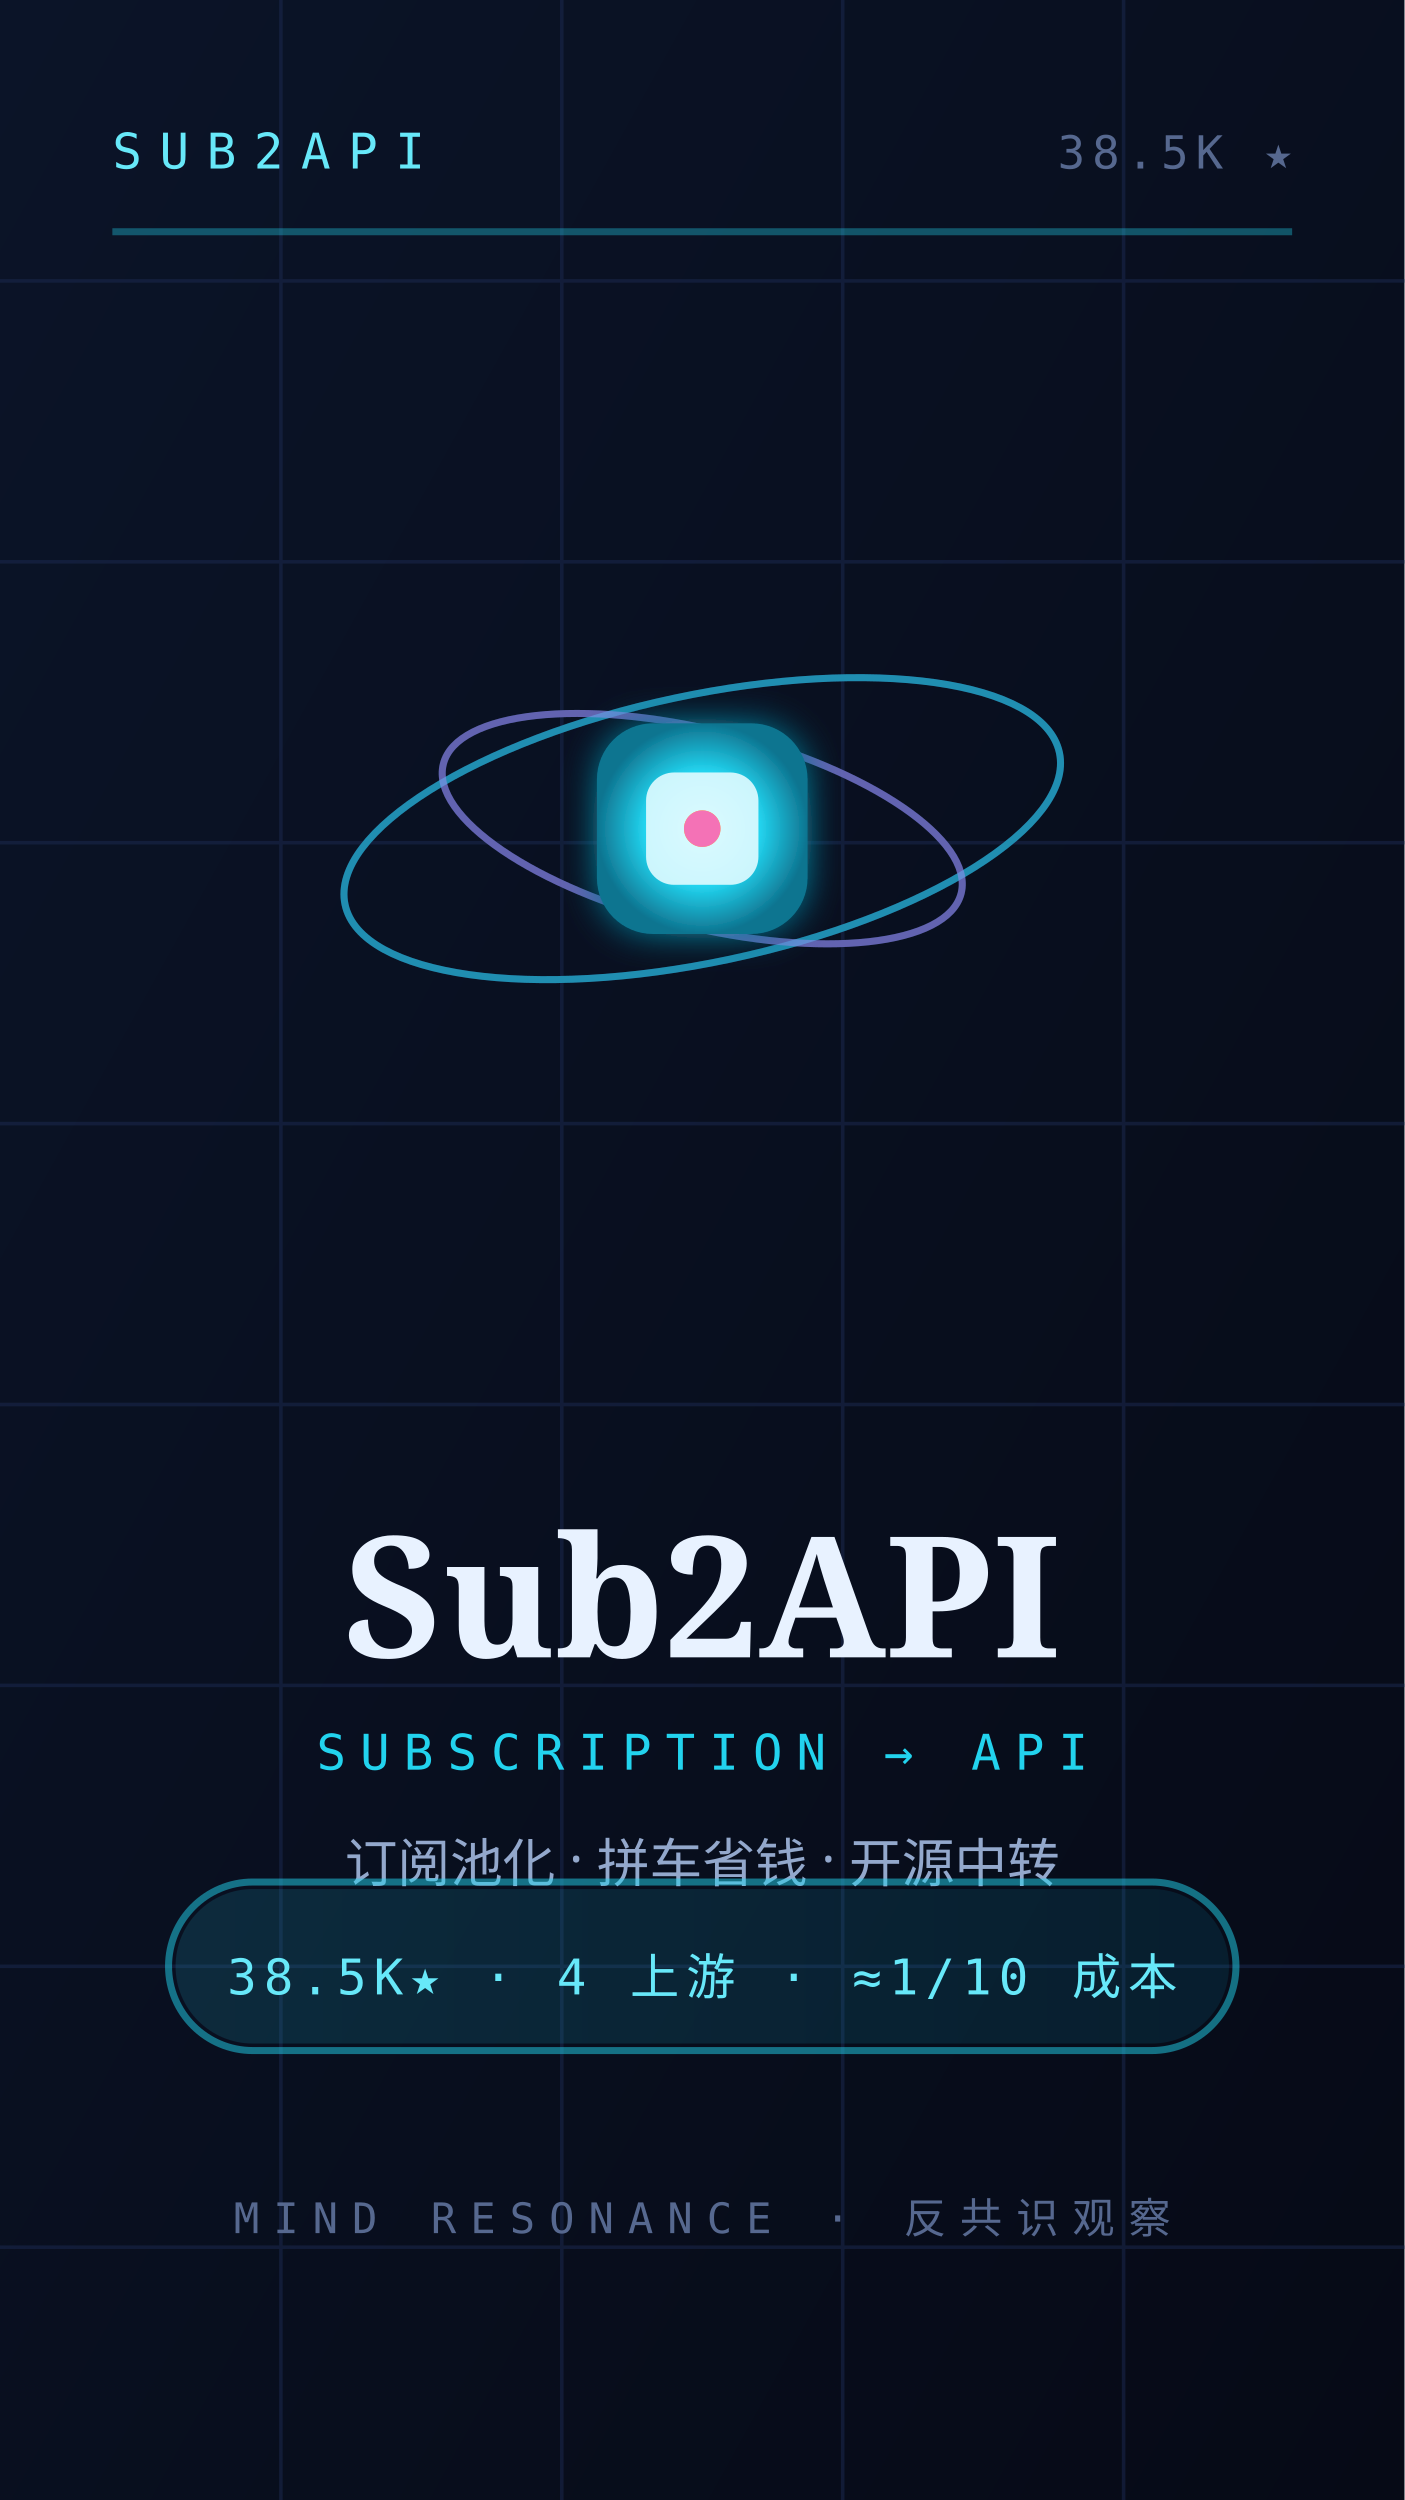
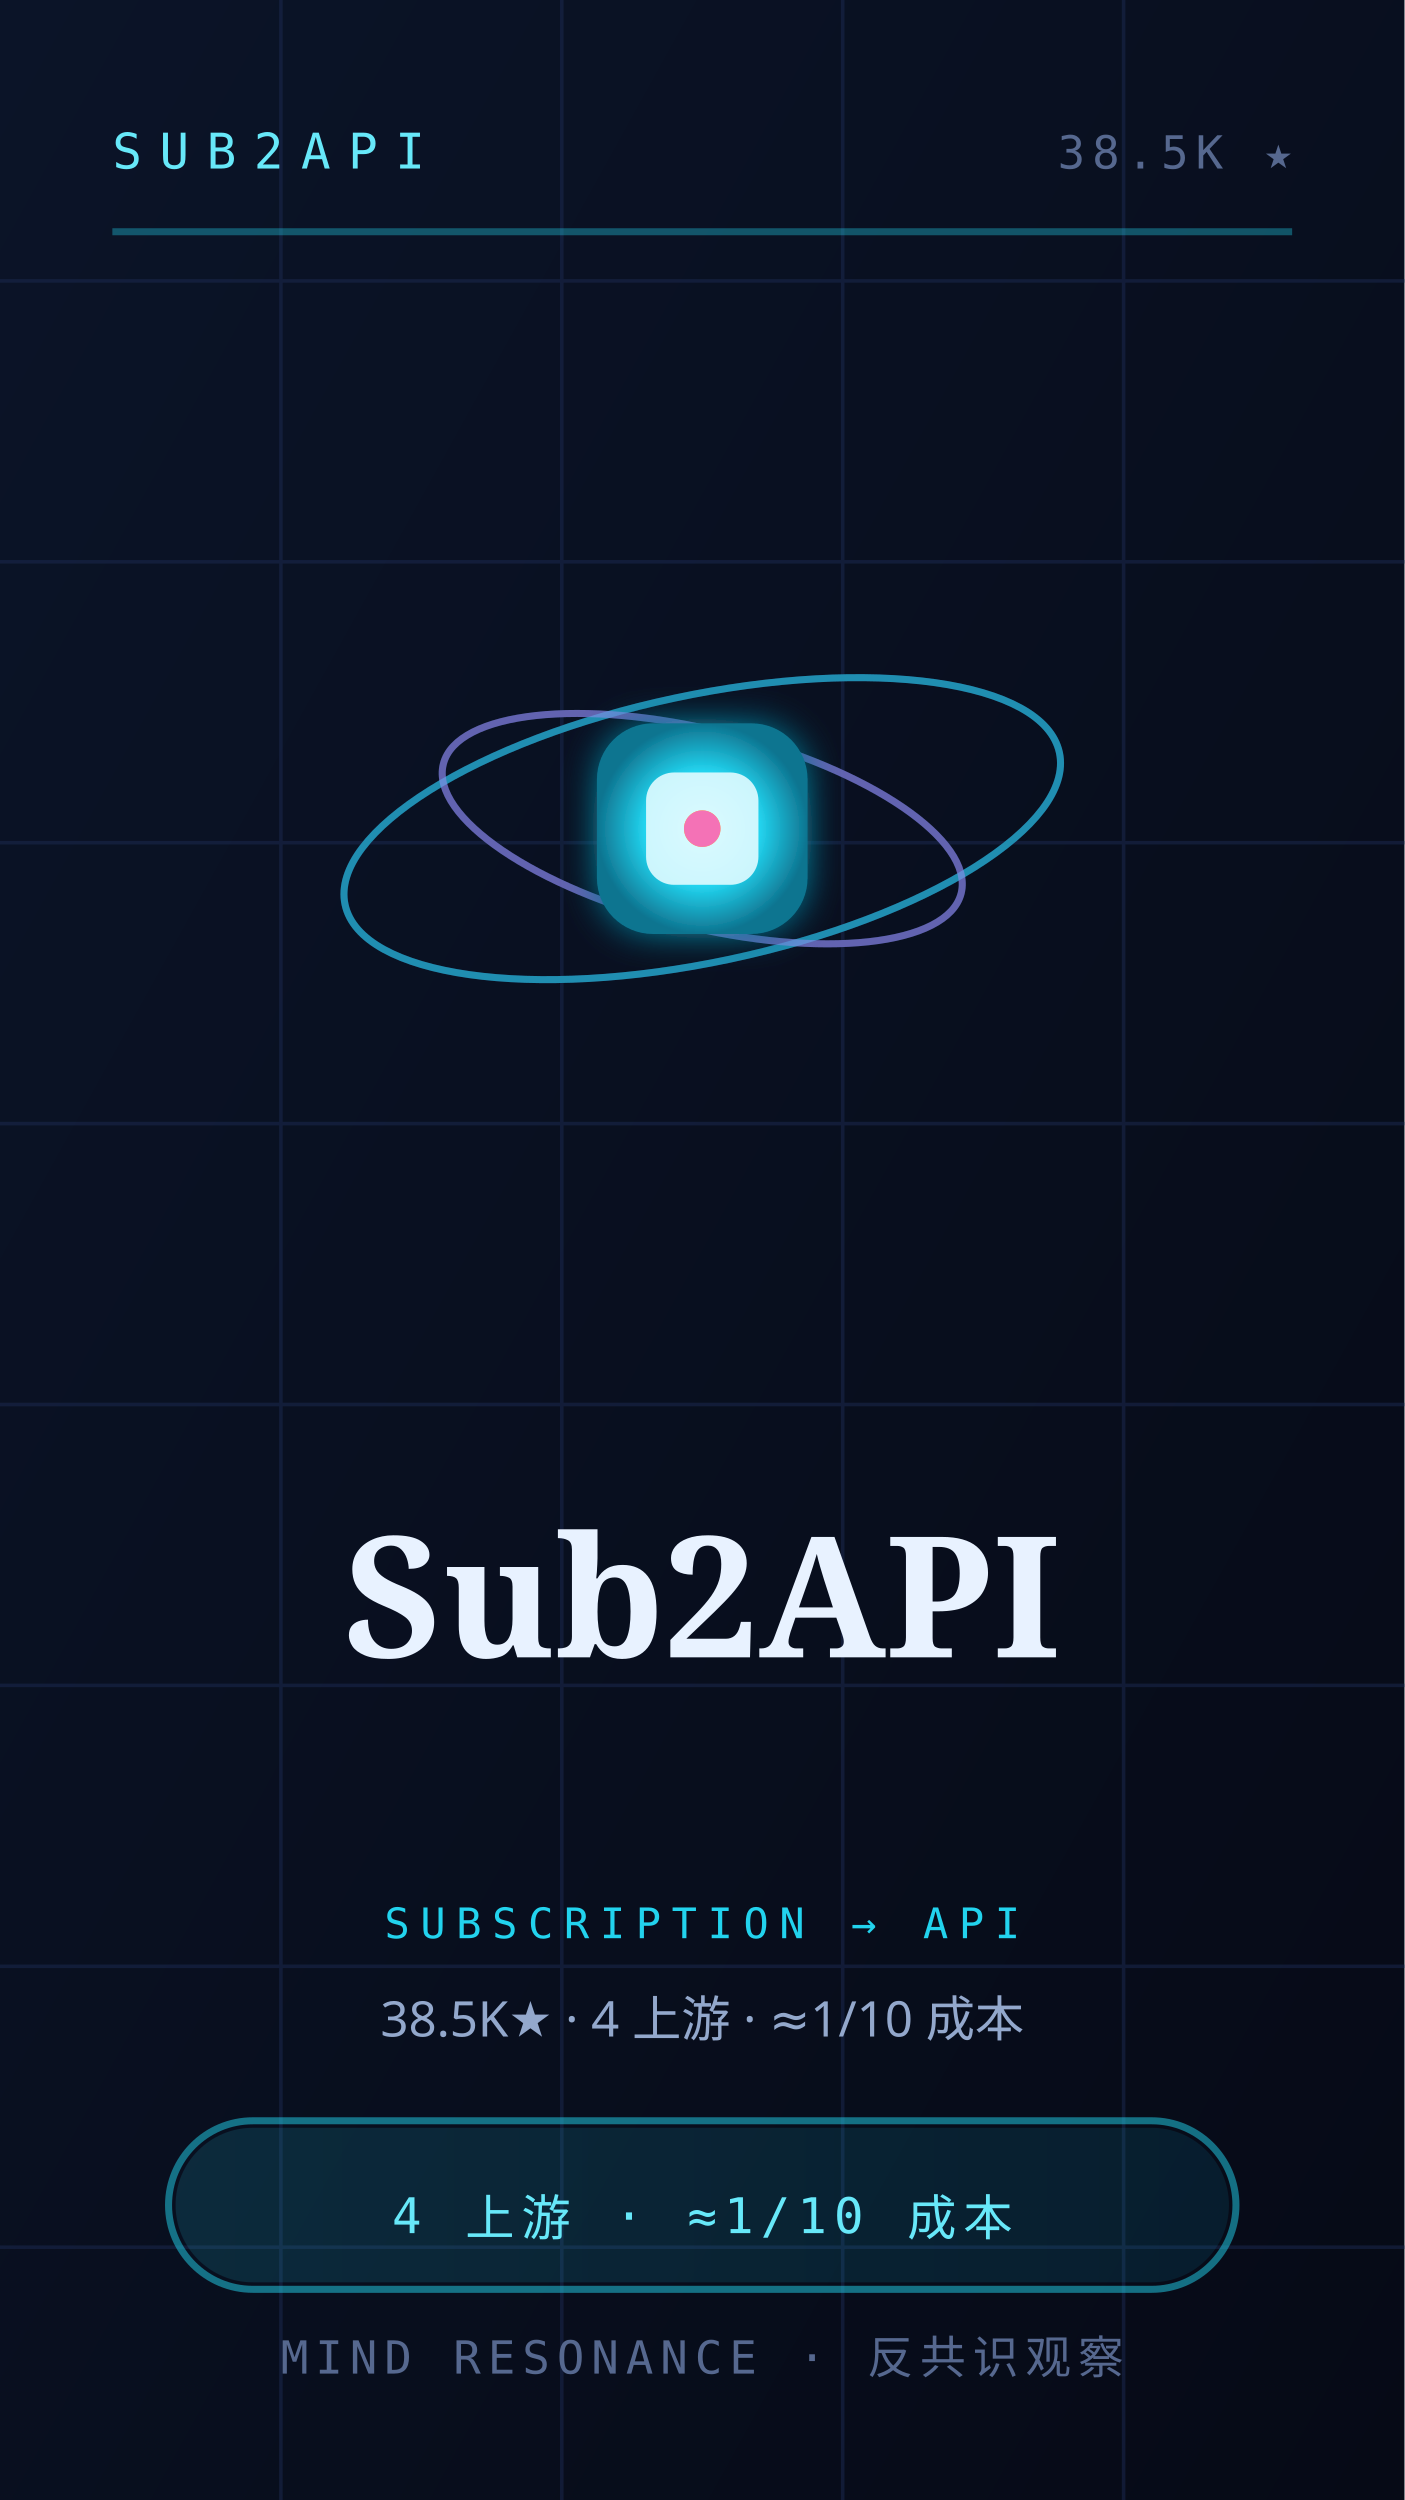
<svg xmlns="http://www.w3.org/2000/svg" width="200" height="356" viewBox="0 0 200 356">
  <defs>
    <linearGradient id="bg" x1="0" y1="0" x2="1" y2="1">
      <stop offset="0" stop-color="#0B1428" />
      <stop offset="1" stop-color="#060A16" />
    </linearGradient>
    <radialGradient id="core" cx="50%" cy="50%" r="50%">
      <stop offset="0" stop-color="#A5F3FC" />
      <stop offset="55%" stop-color="#22D3EE" />
      <stop offset="100%" stop-color="#0E7490" />
    </radialGradient>
    <linearGradient id="bar" x1="0" y1="0" x2="1" y2="0">
      <stop offset="0" stop-color="#22D3EE" />
      <stop offset="1" stop-color="#0891B2" />
    </linearGradient>
    <filter id="glow" x="-50%" y="-50%" width="200%" height="200%">
      <feGaussianBlur stdDeviation="2.5" result="b" />
      <feMerge>
        <feMergeNode in="b" />
        <feMergeNode in="SourceGraphic" />
      </feMerge>
    </filter>
  </defs>
  <rect width="200" height="356" fill="url(#bg)" />
  <g stroke="#1B2A52" stroke-width="0.5" opacity="0.5">
    <path d="M0 40 H200 M0 80 H200 M0 120 H200 M0 160 H200 M0 200 H200 M0 240 H200 M0 280 H200 M0 320 H200" />
    <path d="M40 0 V356 M80 0 V356 M120 0 V356 M160 0 V356" />
  </g>
  <line x1="16" y1="33" x2="184" y2="33" stroke="#22D3EE" stroke-width="1" opacity="0.35" />
  <text x="16" y="24" font-family="monospace" font-size="7" fill="#67E8F9" letter-spacing="2.5">SUB2API</text>
  <text x="184" y="24" font-family="monospace" font-size="6.5" fill="#56688F" text-anchor="end" letter-spacing="1">38.5K ★</text>
  <g transform="translate(100,118)">
    <ellipse rx="52" ry="19" fill="none" stroke="#1D3A66" stroke-width="1" transform="rotate(-12)" />
    <ellipse rx="38" ry="14" fill="none" stroke="#1D3A66" stroke-width="1" transform="rotate(14)" />
    <g>
      <animateTransform attributeName="transform" type="rotate" from="0 0 0" to="360 0 0" dur="14s" repeatCount="indefinite" />
      <ellipse rx="52" ry="19" fill="none" stroke="#22D3EE" stroke-width="1" opacity="0.55" transform="rotate(-12)" />
      <circle r="3.2" fill="#22D3EE">
        <animateMotion dur="8s" repeatCount="indefinite" path="M-52,0 A52,19 -12 1,1 -51.9,-0.1 Z" />
      </circle>
    </g>
    <g>
      <animateTransform attributeName="transform" type="rotate" from="360 0 0" to="0 0 0" dur="11s" repeatCount="indefinite" />
      <ellipse rx="38" ry="14" fill="none" stroke="#A78BFA" stroke-width="1" opacity="0.5" transform="rotate(14)" />
      <circle r="2.8" fill="#A78BFA">
        <animateMotion dur="6.5s" repeatCount="indefinite" path="M-38,0 A38,14 14 1,1 -37.9,-0.1 Z" />
      </circle>
    </g>
    <rect x="-15" y="-15" width="30" height="30" rx="8" fill="url(#core)" filter="url(#glow)">
      <animate attributeName="opacity" values="1;0.75;1" dur="2.4s" repeatCount="indefinite" />
    </rect>
    <rect x="-8" y="-8" width="16" height="16" rx="4" fill="#E0FBFF" opacity="0.9">
      <animate attributeName="transform" type="scale" values="1;1.15;1" dur="2.4s" repeatCount="indefinite" additive="sum" />
      <animateTransform attributeName="transform" type="rotate" from="0 0 0" to="120 0 0" dur="6s" repeatCount="indefinite" additive="sum" />
    </rect>
    <circle r="2.6" fill="#FBBF24">
      <animateMotion dur="5.5s" repeatCount="indefinite" path="M0,-46 A46,46 0 1,1 -0.1,-46 Z" />
    </circle>
    <circle r="2.6" fill="#F472B6">
      <animateMotion dur="6.5s" repeatCount="indefinite" path="M0,46 A46,46 0 1,1 0.1,46 Z" />
    </circle>
    <circle r="2.2" fill="#E0FBFF" opacity="0">
      <animate attributeName="opacity" values="0;1;1;0;0" dur="3.2s" repeatCount="indefinite" />
      <animateMotion dur="3.2s" repeatCount="indefinite" path="M0,-44 L0,-8" />
      <animate attributeName="r" values="1.6;2.6;3.2" dur="3.2s" repeatCount="indefinite" />
    </circle>
    <circle r="2.2" fill="#E0FBFF" opacity="0">
      <animate attributeName="opacity" values="0;0;1;1;0" dur="3.2s" begin="1.6s" repeatCount="indefinite" />
      <animateMotion dur="3.2s" begin="1.6s" repeatCount="indefinite" path="M44,10 L18,4" />
      <animate attributeName="r" values="1.6;2.6;3.2" dur="3.2s" begin="1.6s" repeatCount="indefinite" />
    </circle>
  </g>
  <text x="100" y="236" text-anchor="middle" font-family="Georgia,serif" font-size="24" font-weight="bold" fill="#E8F2FF">Sub2API</text>
-   <text x="100" y="252" text-anchor="middle" font-family="monospace" font-size="7" fill="#22D3EE" letter-spacing="2">SUBSCRIPTION → API</text>
-   <text x="100" y="268" text-anchor="middle" font-family="sans-serif" font-size="7.5" fill="#93A8CC">订阅池化 · 拼车省钱 · 开源中转</text>
-   <rect x="24" y="268" width="152" height="24" rx="12" fill="none" stroke="#22D3EE" stroke-width="1" opacity="0.5" />
-   <rect x="25" y="269" width="150" height="22" rx="11" fill="url(#bar)" opacity="0.14" />
-   <text x="100" y="284" text-anchor="middle" font-family="monospace" font-size="7" fill="#67E8F9" letter-spacing="1">38.5K★ · 4 上游 · ≈1/10 成本</text>
-   <text x="100" y="318" text-anchor="middle" font-family="monospace" font-size="6" fill="#56688F" letter-spacing="2">MIND RESONANCE · 反共识观察</text>
+   <text x="100" y="276" text-anchor="middle" font-family="monospace" font-size="6" fill="#22D3EE" letter-spacing="1.5">SUBSCRIPTION → API</text>
+   <rect x="24" y="302" width="152" height="24" rx="12" fill="none" stroke="#22D3EE" stroke-width="1" opacity="0.5" />
+   <rect x="25" y="303" width="150" height="22" rx="11" fill="url(#bar)" opacity="0.14" />
+   <text x="100" y="290" text-anchor="middle" font-family="sans-serif" font-size="7" fill="#93A8CC">38.5K★ · 4 上游 · ≈1/10 成本</text>
+   <text x="100" y="318" text-anchor="middle" font-family="monospace" font-size="7" fill="#67E8F9" letter-spacing="1">4 上游 · ≈1/10 成本</text>
+   <text x="100" y="338" text-anchor="middle" font-family="monospace" font-size="6.5" fill="#56688F" letter-spacing="1">MIND RESONANCE · 反共识观察</text>
</svg>
